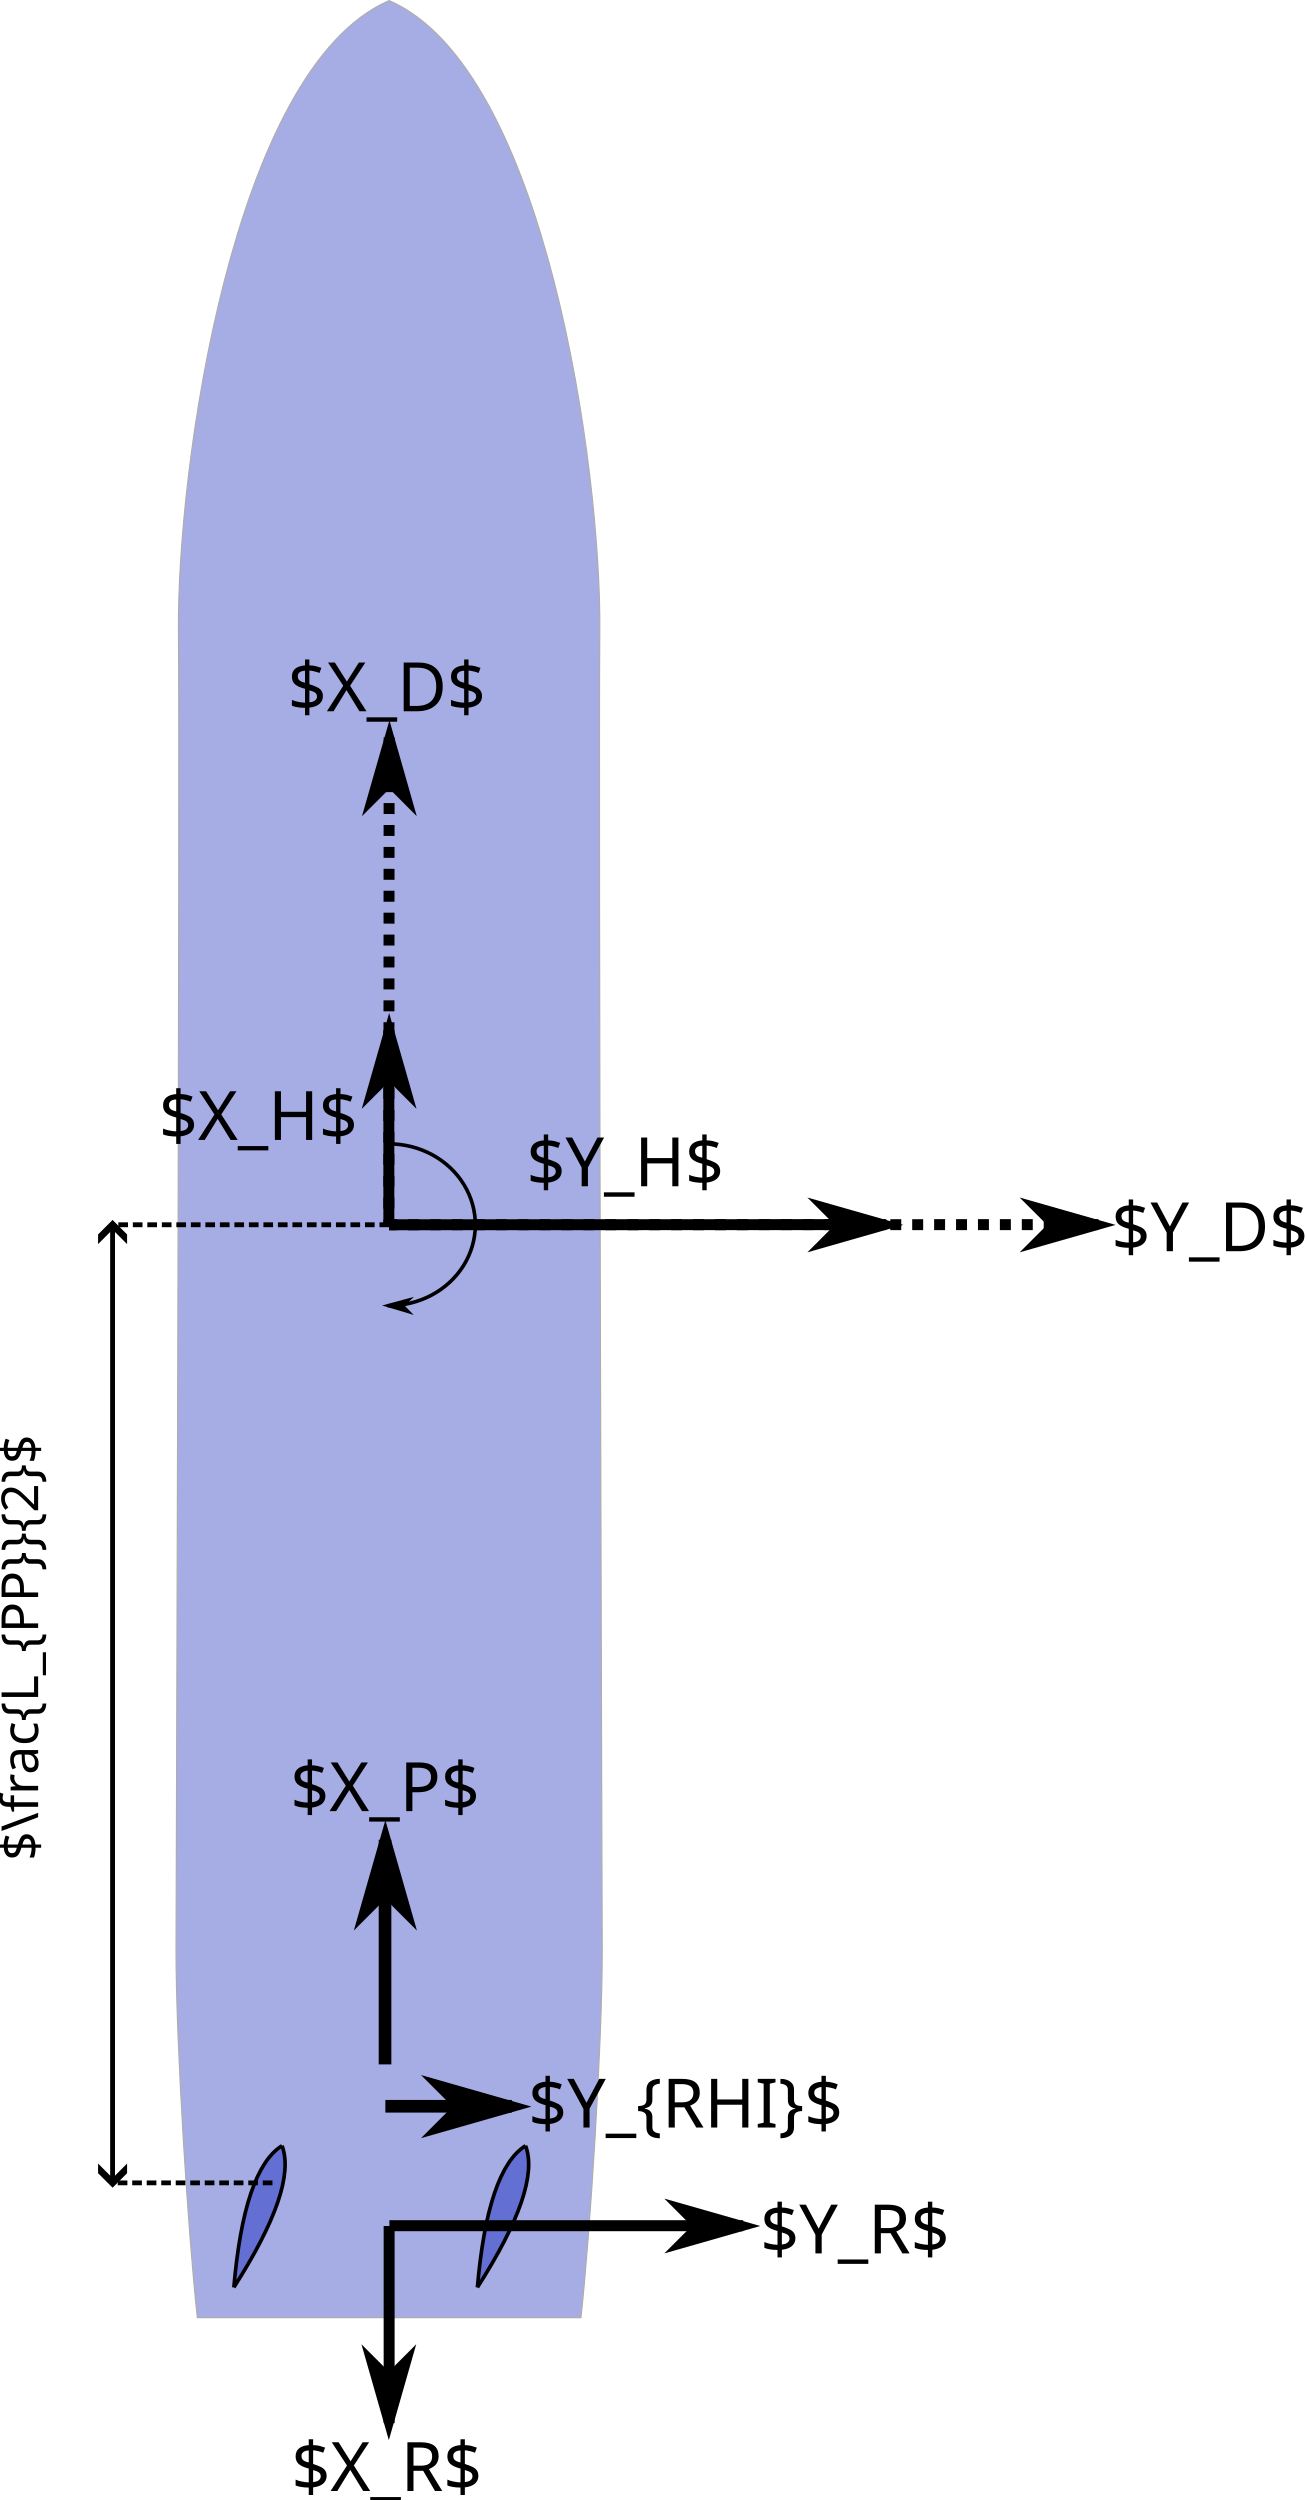
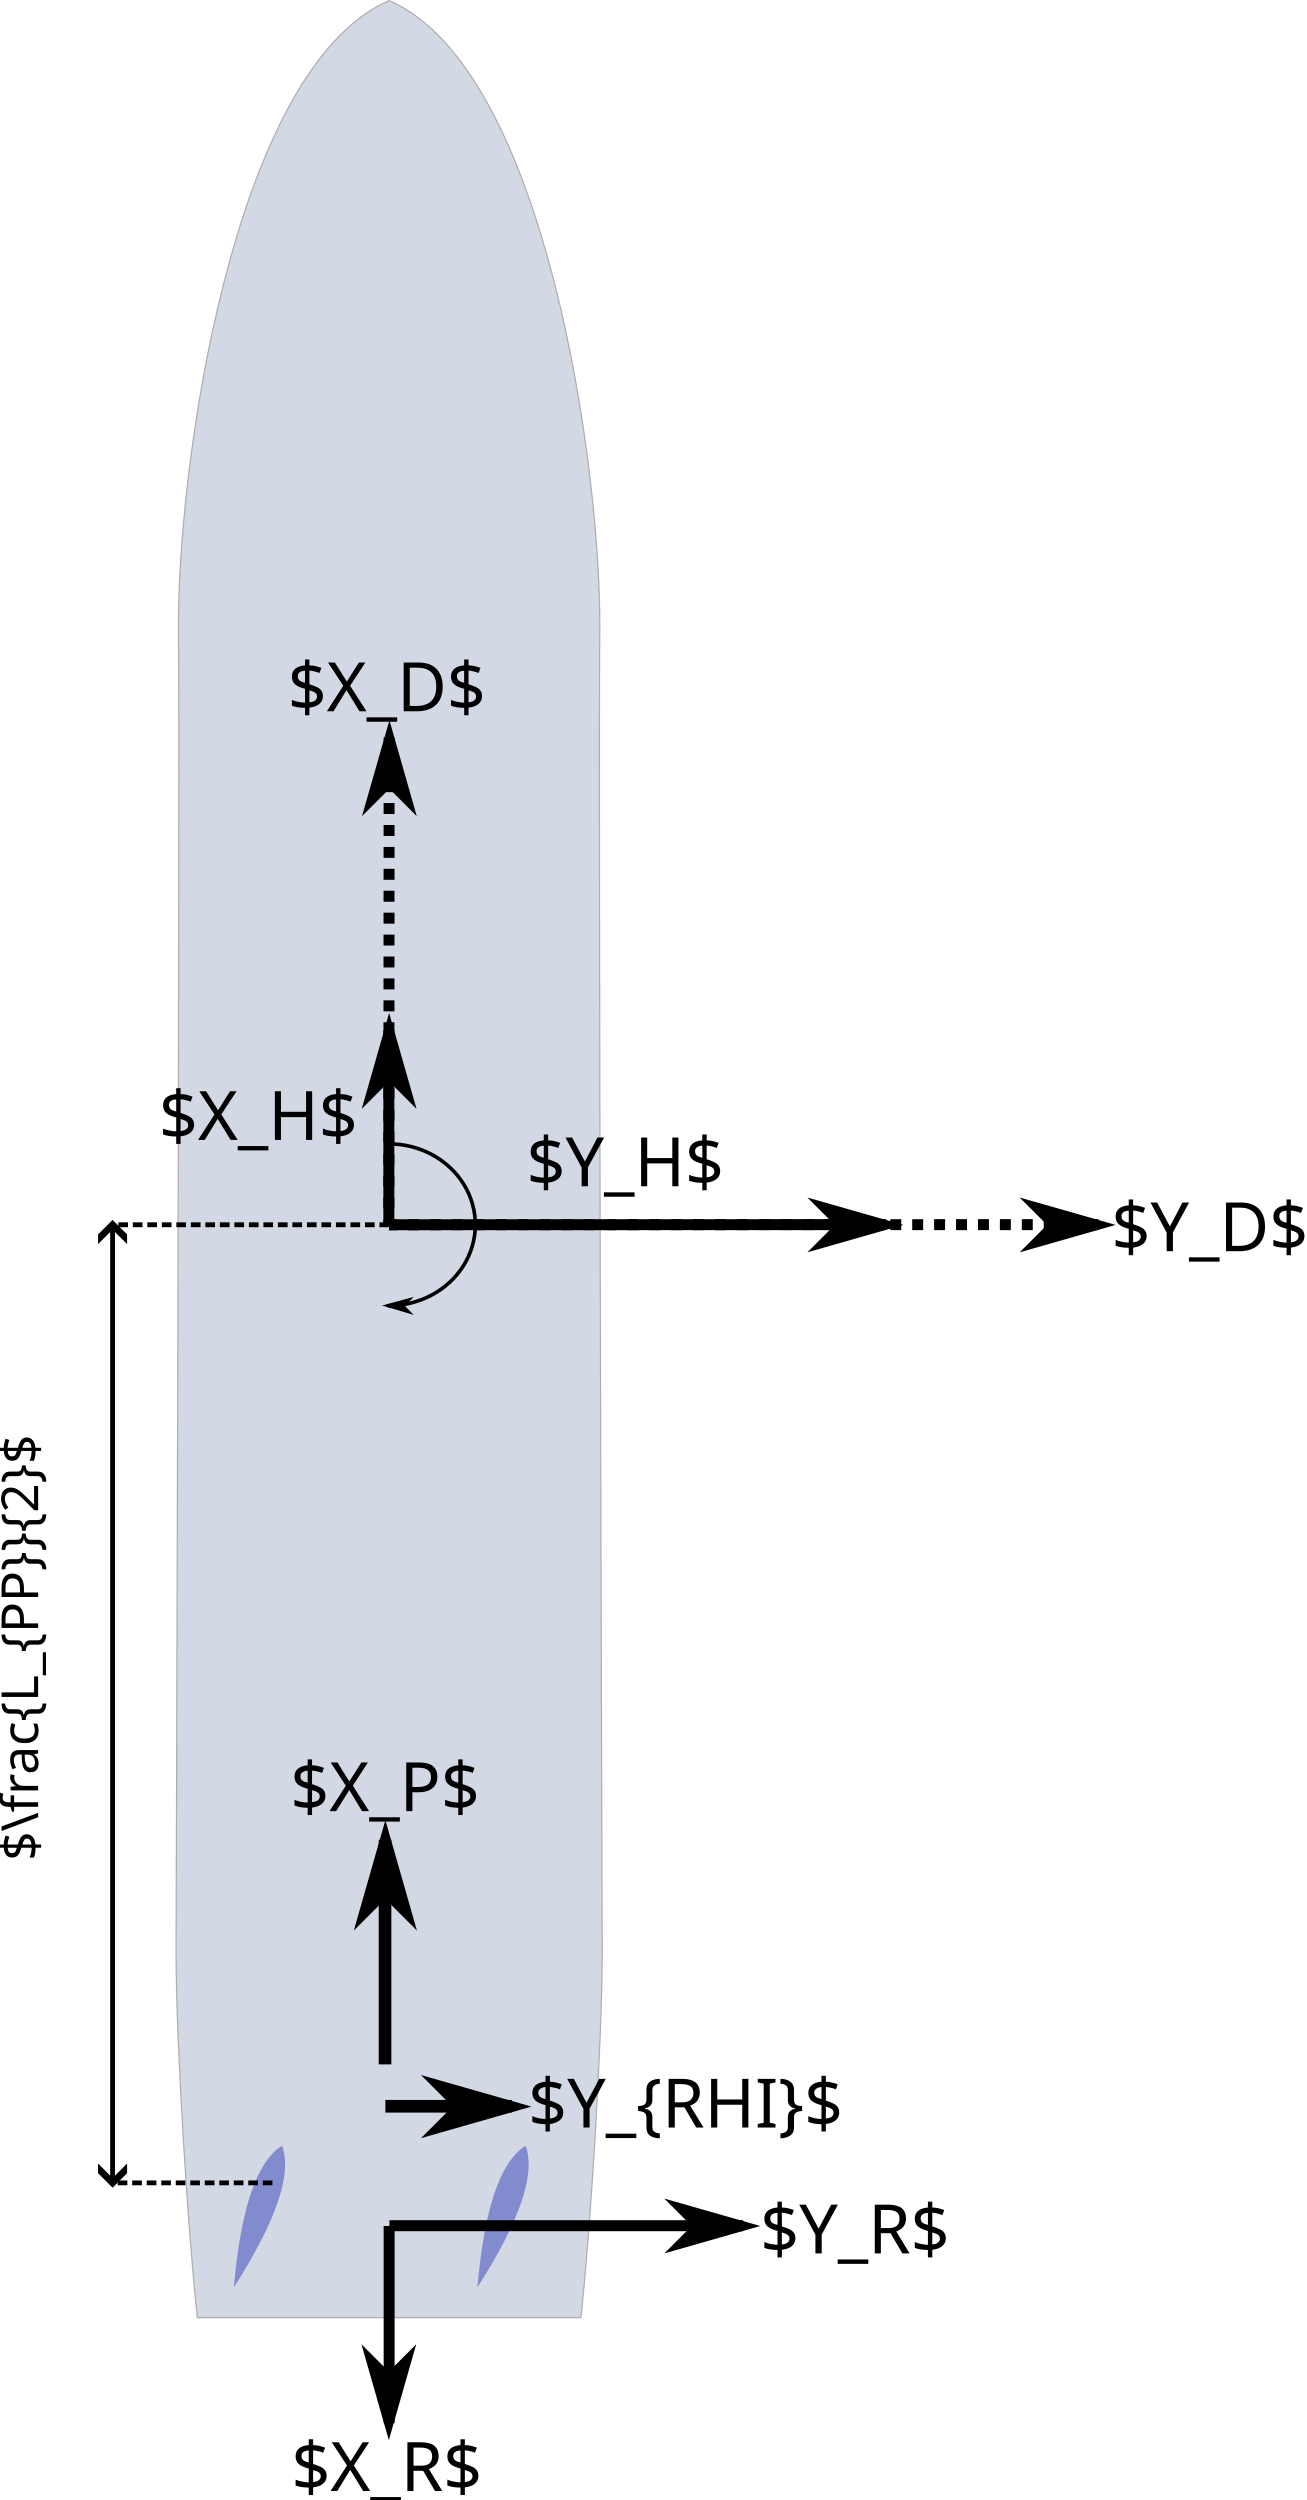
<svg xmlns="http://www.w3.org/2000/svg" width="135.122mm" height="258.485mm" viewBox="0 0 135.122 258.485" version="1.1" id="svg5" xml:space="preserve">
  <defs id="defs2">
    <marker style="overflow:visible" id="marker22589" refX="0" refY="0" orient="auto-start-reverse" markerWidth="5" markerHeight="6" viewBox="0 0 5 6" preserveAspectRatio="xMidYMid">
      <path style="fill:context-stroke;fill-rule:evenodd;stroke:none" d="m 1,0 -3,3 h -2 l 3,-3 -3,-3 h 2 z" id="path22587" />
    </marker>
    <marker style="overflow:visible" id="Arrow4" refX="0" refY="0" orient="auto-start-reverse" markerWidth="5" markerHeight="6" viewBox="0 0 5 6" preserveAspectRatio="xMidYMid">
      <path style="fill:context-stroke;fill-rule:evenodd;stroke:none" d="m 1,0 -3,3 h -2 l 3,-3 -3,-3 h 2 z" id="path1741" />
    </marker>
    <linearGradient id="linearGradient18296">
      <stop style="stop-color:#7781d7;stop-opacity:1;" offset="0" id="stop18294" />
    </linearGradient>
    <rect x="410.356" y="703.464" width="82.898" height="63.095" id="rect2929" />
    <rect x="166.453" y="700.889" width="81.197" height="44.333" id="rect11198" />
    <rect x="122.669" y="504.307" width="65.423" height="73.549" id="rect11068" />
    <rect x="410.356" y="703.464" width="82.898" height="63.095" id="rect3683" />
    <rect x="410.356" y="703.464" width="82.898" height="63.095" id="rect3738" />
    <rect x="410.356" y="703.464" width="82.898" height="63.095" id="rect3762" />
    <rect x="410.356" y="703.464" width="82.898" height="63.095" id="rect6978" />
    <rect x="410.356" y="703.464" width="82.898" height="63.095" id="rect8227" />
    <marker style="overflow:visible" id="Arrow1L" refX="4.696" refY="-0.027" orient="auto-start-reverse" markerWidth="8.75" markerHeight="5" viewBox="0 0 8.75 5" preserveAspectRatio="xMidYMid">
      <path style="fill:context-stroke;fill-rule:evenodd;stroke:none" d="M 0,0 5,-5 -12.5,0 5,5 Z" id="arrow1L" transform="scale(-0.5)" />
    </marker>
    <marker style="overflow:visible" id="Arrow1L-2" refX="4.696" refY="-0.027" orient="auto-start-reverse" markerWidth="8.75" markerHeight="5" viewBox="0 0 8.75 5" preserveAspectRatio="xMidYMid">
      <path style="fill:context-stroke;fill-rule:evenodd;stroke:none" d="M 0,0 5,-5 -12.5,0 5,5 Z" id="arrow1L-3" transform="scale(-0.5)" />
    </marker>
    <marker style="overflow:visible" id="Arrow1L-2-9" refX="4.696" refY="-0.027" orient="auto-start-reverse" markerWidth="8.75" markerHeight="5" viewBox="0 0 8.75 5" preserveAspectRatio="xMidYMid">
      <path style="fill:context-stroke;fill-rule:evenodd;stroke:none" d="M 0,0 5,-5 -12.5,0 5,5 Z" id="arrow1L-3-2" transform="scale(-0.5)" />
    </marker>
  </defs>
  <g id="layer1" style="display:inline" transform="translate(-19.5299,-33.56276)">
    <g id="g555" transform="matrix(1.259099,0,0,1.259099,-69.1755,-27.20953)">
      <a id="a4772" style="fill:#7781d7;fill-opacity:0.652;stroke:#adadad;stroke-opacity:1">
-         <path id="path1055" style="display:inline;fill:#7781d7;fill-opacity:0.652;stroke:#adadad;stroke-width:0.1;stroke-linejoin:round;stroke-opacity:1;paint-order:markers fill stroke" d="m 84.909,208.336 c -0.014,7.599 1.001,23.553 1.75,30.249 h 15.747 15.747 c 0.749,-6.696 1.764,-22.65 1.75,-30.249 0,0 -0.322,-95.214 -0.2,-108.291 0.122,-13.077 -4.373,-46.129 -17.297,-51.729 -12.924,5.599 -17.419,38.652 -17.297,51.729 0.122,13.077 -0.2,108.291 -0.2,108.291 z" />
+         <path id="path1055" style="display:inline;fill:#bbc3d7;fill-opacity:0.651;stroke:#adadad;stroke-width:0.1;stroke-linejoin:round;stroke-opacity:1;paint-order:markers fill stroke" d="m 84.909,208.336 c -0.014,7.599 1.001,23.553 1.75,30.249 h 15.747 15.747 c 0.749,-6.696 1.764,-22.65 1.75,-30.249 0,0 -0.322,-95.214 -0.2,-108.291 0.122,-13.077 -4.373,-46.129 -17.297,-51.729 -12.924,5.599 -17.419,38.652 -17.297,51.729 0.122,13.077 -0.2,108.291 -0.2,108.291 z" />
      </a>
      <g id="g2726" transform="rotate(20,97.86245,269.0933)">
-         <path id="path7777-0" style="display:inline;fill:#404ec7;fill-opacity:0.652;stroke:#000000;stroke-width:0.3;stroke-linejoin:round;stroke-dasharray:none;stroke-opacity:1" d="m 97.398,221.773 c 1.607,1.876 1.66,6.021 0.261,12.286 m -0.261,-12.286 c -1.526,1.942 -1.403,6.085 0.261,12.286" />
+         <path id="path7777-0" style="display:inline;fill:#7881cc;fill-opacity:0.878;stroke:none;stroke-width:0.3;stroke-linejoin:round;stroke-dasharray:none;stroke-opacity:1" d="m 97.398,221.773 c 1.607,1.876 1.66,6.021 0.261,12.286 m -0.261,-12.286 c -1.526,1.942 -1.403,6.085 0.261,12.286" />
      </g>
      <g id="g2726-3" transform="rotate(20,87.86245,212.3805)" style="display:inline">
-         <path id="path7777-0-5" style="display:inline;fill:#404ec7;fill-opacity:0.652;stroke:#000000;stroke-width:0.3;stroke-linejoin:round;stroke-dasharray:none;stroke-opacity:1" d="m 97.398,221.773 c 1.607,1.876 1.66,6.021 0.261,12.286 m -0.261,-12.286 c -1.526,1.942 -1.403,6.085 0.261,12.286" />
+         <path id="path7777-0-5" style="display:inline;fill:#7881cc;fill-opacity:0.878;stroke:none;stroke-width:0.3;stroke-linejoin:round;stroke-dasharray:none;stroke-opacity:1" d="m 97.398,221.773 c 1.607,1.876 1.66,6.021 0.261,12.286 m -0.261,-12.286 c -1.526,1.942 -1.403,6.085 0.261,12.286" />
      </g>
      <path style="display:none;fill:#5a63fe;fill-opacity:1;stroke:#b90303;stroke-width:0.3;stroke-linejoin:round;stroke-dasharray:none;stroke-opacity:1;paint-order:markers fill stroke" d="M 102.406,48.317 V 243.94" id="path5693" />
    </g>
    <g id="global_reference_frame" style="display:none" transform="translate(44.74468,-9.939022)">
      <path style="display:inline;fill:#000000;fill-opacity:0.652;stroke:#000000;stroke-width:0.5;stroke-linejoin:round;stroke-dasharray:none;stroke-opacity:1;marker-start:url(#Arrow1L-2)" d="m 57.661,106.229 v 52.551" id="path238" />
      <path style="display:inline;fill:#000000;fill-opacity:0.652;stroke:#000000;stroke-width:0.5;stroke-linejoin:round;stroke-dasharray:none;stroke-opacity:1;marker-start:url(#Arrow1L-2-9)" d="M 124.42,158.767 H 57.675" id="path238-7" />
    </g>
    <g id="g6104" transform="matrix(1.259099,0,0,1.259099,-69.1755,-27.20953)">
      <path style="display:inline;fill:#94952d;fill-opacity:0.652;stroke:#000000;stroke-width:0.9;stroke-linejoin:round;stroke-dasharray:none;stroke-opacity:1;marker-start:url(#Arrow1L)" d="M 102.406,247.247 V 231.06" id="V" />
      <text xml:space="preserve" style="font-style:normal;font-variant:normal;font-weight:normal;font-stretch:normal;font-size:5.604px;line-height:1.5;font-family:'Baskerville Old Face';-inkscape-font-specification:'Baskerville Old Face, Normal';font-variant-ligatures:normal;font-variant-caps:normal;font-variant-numeric:normal;font-variant-east-asian:normal;display:inline;fill:#000000;fill-opacity:1;stroke:none;stroke-width:0.3;stroke-linejoin:round;stroke-dasharray:none;stroke-opacity:1;paint-order:markers fill stroke" x="94.384" y="252.821" id="text5983">
        <tspan style="font-style:normal;font-variant:normal;font-weight:normal;font-stretch:normal;font-size:5.604px;font-family:'Baskerville Old Face';-inkscape-font-specification:'Baskerville Old Face, Normal';font-variant-ligatures:normal;font-variant-caps:normal;font-variant-numeric:normal;font-variant-east-asian:normal;fill:#000000;fill-opacity:1;stroke:none;stroke-width:0.3" x="94.384" y="252.821" id="tspan6035">$X_R$</tspan>
      </text>
    </g>
    <g id="g6276" transform="matrix(0,1.259099,-1.259099,0,350.7208,134.7478)">
      <path style="display:inline;fill:#94952d;fill-opacity:0.652;stroke:#000000;stroke-width:0.9;stroke-linejoin:round;stroke-dasharray:none;stroke-opacity:1;marker-start:url(#Arrow1L)" d="m 102.406,202.01 v 29.049" id="path6270" />
      <text xml:space="preserve" style="font-style:normal;font-variant:normal;font-weight:normal;font-stretch:normal;font-size:5.604px;line-height:1.5;font-family:'Baskerville Old Face';-inkscape-font-specification:'Baskerville Old Face, Normal';font-variant-ligatures:normal;font-variant-caps:normal;font-variant-numeric:normal;font-variant-east-asian:normal;display:inline;fill:#000000;fill-opacity:1;stroke:none;stroke-width:0.3;stroke-linejoin:round;stroke-dasharray:none;stroke-opacity:1;paint-order:markers fill stroke" x="-200.612" y="104.68" id="text6274" transform="rotate(-90)">
        <tspan style="font-style:normal;font-variant:normal;font-weight:normal;font-stretch:normal;font-size:5.604px;font-family:'Baskerville Old Face';-inkscape-font-specification:'Baskerville Old Face, Normal';font-variant-ligatures:normal;font-variant-caps:normal;font-variant-numeric:normal;font-variant-east-asian:normal;fill:#000000;fill-opacity:1;stroke:none;stroke-width:0.3" x="-200.612" y="104.68" id="tspan6272">$Y_R$</tspan>
      </text>
    </g>
    <g id="g6460" transform="matrix(0,1.450481,-1.450481,0,431.1217,-58.50051)" style="display:none">
      <g id="g6477">
        <path style="display:inline;fill:#94952d;fill-opacity:0.652;stroke:#000000;stroke-width:0.9;stroke-linejoin:round;stroke-dasharray:none;stroke-opacity:1;marker-start:url(#Arrow1L)" d="m 102.406,202.01 v 29.049" id="path6454" />
        <text xml:space="preserve" style="font-size:7.056px;line-height:1.5;font-family:'Baskerville Old Face';-inkscape-font-specification:'Baskerville Old Face, Normal';display:inline;fill:#000000;fill-opacity:1;stroke:none;stroke-width:0.3;stroke-linejoin:round;stroke-dasharray:none;stroke-opacity:1;paint-order:markers fill stroke" x="-200.612" y="104.68" id="text6458" transform="rotate(-90)">
          <tspan style="fill:#000000;fill-opacity:1;stroke:none;stroke-width:0.3" x="-200.612" y="104.68" id="tspan6456">$Y_R$</tspan>
        </text>
      </g>
      <g id="g6468" style="display:inline" transform="rotate(-90,102.43,231.0596)">
        <path style="display:inline;fill:#94952d;fill-opacity:0.652;stroke:#000000;stroke-width:0.9;stroke-linejoin:round;stroke-dasharray:none;stroke-opacity:1;marker-start:url(#Arrow1L)" d="m 102.406,215.044 v 16.015" id="path6462" />
        <text xml:space="preserve" style="font-size:7.056px;line-height:1.5;font-family:'Baskerville Old Face';-inkscape-font-specification:'Baskerville Old Face, Normal';display:inline;fill:#000000;fill-opacity:1;stroke:none;stroke-width:0.3;stroke-linejoin:round;stroke-dasharray:none;stroke-opacity:1;paint-order:markers fill stroke" x="92.36" y="210.716" id="text6466">
          <tspan style="fill:#000000;fill-opacity:1;stroke:none;stroke-width:0.3" x="92.36" y="210.716" id="tspan6464">$X_R$</tspan>
        </text>
      </g>
    </g>
    <g id="g6568" transform="matrix(0,1.259099,-1.259099,0,350.6905,31.25694)">
      <g id="g6558">
        <path style="display:inline;fill:#94952d;fill-opacity:0.652;stroke:#000000;stroke-width:0.9;stroke-linejoin:round;stroke-dasharray:0.9, 0.9;stroke-dashoffset:0;stroke-opacity:1;marker-start:url(#Arrow1L)" d="m 102.393,172.806 0.013,58.254" id="path6552" />
        <text xml:space="preserve" style="font-style:normal;font-variant:normal;font-weight:normal;font-stretch:normal;font-size:5.604px;line-height:1.5;font-family:'Baskerville Old Face';-inkscape-font-specification:'Baskerville Old Face, Normal';font-variant-ligatures:normal;font-variant-caps:normal;font-variant-numeric:normal;font-variant-east-asian:normal;display:inline;fill:#000000;fill-opacity:1;stroke:none;stroke-width:0.3;stroke-linejoin:round;stroke-dasharray:none;stroke-opacity:1;paint-order:markers fill stroke" x="-171.745" y="104.582" id="text6556" transform="rotate(-90)">
          <tspan style="font-style:normal;font-variant:normal;font-weight:normal;font-stretch:normal;font-size:5.604px;font-family:'Baskerville Old Face';-inkscape-font-specification:'Baskerville Old Face, Normal';font-variant-ligatures:normal;font-variant-caps:normal;font-variant-numeric:normal;font-variant-east-asian:normal;fill:#000000;fill-opacity:1;stroke:none;stroke-width:0.3" x="-171.745" y="104.582" id="tspan6554">$Y_D$</tspan>
        </text>
      </g>
      <g id="g6566" style="display:inline" transform="rotate(-90,102.43,231.0596)">
        <path style="display:inline;fill:#7781d7;fill-opacity:1;fill-rule:evenodd;stroke:#000000;stroke-width:0.9;stroke-linejoin:round;stroke-dasharray:0.9, 0.9;stroke-dashoffset:0;stroke-opacity:1;marker-start:url(#Arrow1L)" d="m 102.43,191.007 -0.024,40.052" id="path6560" />
        <text xml:space="preserve" style="font-style:normal;font-variant:normal;font-weight:normal;font-stretch:normal;font-size:5.604px;line-height:1.5;font-family:'Baskerville Old Face';-inkscape-font-specification:'Baskerville Old Face, Normal';font-variant-ligatures:normal;font-variant-caps:normal;font-variant-numeric:normal;font-variant-east-asian:normal;display:inline;fill:#000000;fill-opacity:1;stroke:none;stroke-width:0.3;stroke-linejoin:round;stroke-dasharray:none;stroke-opacity:1;paint-order:markers fill stroke" x="94.103" y="188.87" id="text6564">
          <tspan style="font-style:normal;font-variant:normal;font-weight:normal;font-stretch:normal;font-size:5.604px;font-family:'Baskerville Old Face';-inkscape-font-specification:'Baskerville Old Face, Normal';font-variant-ligatures:normal;font-variant-caps:normal;font-variant-numeric:normal;font-variant-east-asian:normal;fill:#000000;fill-opacity:1;stroke:none;stroke-width:0.3" x="94.103" y="188.87" id="tspan6570">$X_D$</tspan>
        </text>
      </g>
    </g>
    <g id="g6495" transform="matrix(0,1.259099,-1.259099,0,350.6905,31.25694)" style="display:inline">
      <g id="g6485">
        <path style="display:inline;fill:#94952d;fill-opacity:0.652;stroke:#000000;stroke-width:0.9;stroke-linejoin:round;stroke-dasharray:none;stroke-opacity:1;marker-start:url(#Arrow1L)" d="m 102.393,190.239 0.013,40.82" id="path6479" />
        <text xml:space="preserve" style="font-style:normal;font-variant:normal;font-weight:normal;font-stretch:normal;font-size:5.604px;line-height:1.5;font-family:'Baskerville Old Face';-inkscape-font-specification:'Baskerville Old Face, Normal';font-variant-ligatures:normal;font-variant-caps:normal;font-variant-numeric:normal;font-variant-east-asian:normal;display:inline;fill:#000000;fill-opacity:1;stroke:none;stroke-width:0.3;stroke-linejoin:round;stroke-dasharray:none;stroke-opacity:1;paint-order:markers fill stroke" x="-219.783" y="99.239" id="text6483" transform="rotate(-90)">
          <tspan style="font-style:normal;font-variant:normal;font-weight:normal;font-stretch:normal;font-size:5.604px;font-family:'Baskerville Old Face';-inkscape-font-specification:'Baskerville Old Face, Normal';font-variant-ligatures:normal;font-variant-caps:normal;font-variant-numeric:normal;font-variant-east-asian:normal;fill:#000000;fill-opacity:1;stroke:none;stroke-width:0.3" x="-219.783" y="99.239" id="tspan6481">$Y_H$</tspan>
        </text>
      </g>
      <g id="g6493" style="display:inline" transform="rotate(-90,102.43,231.0596)">
        <path style="display:inline;fill:#94952d;fill-opacity:0.652;stroke:#000000;stroke-width:0.9;stroke-linejoin:round;stroke-dasharray:none;stroke-opacity:1;marker-start:url(#Arrow1L)" d="m 102.406,215.044 v 16.015" id="path6487" />
        <text xml:space="preserve" style="font-style:normal;font-variant:normal;font-weight:normal;font-stretch:normal;font-size:5.604px;line-height:1.5;font-family:'Baskerville Old Face';-inkscape-font-specification:'Baskerville Old Face, Normal';font-variant-ligatures:normal;font-variant-caps:normal;font-variant-numeric:normal;font-variant-east-asian:normal;display:inline;fill:#000000;fill-opacity:1;stroke:none;stroke-width:0.3;stroke-linejoin:round;stroke-dasharray:none;stroke-opacity:1;paint-order:markers fill stroke" x="83.522" y="224.071" id="text6491">
          <tspan style="font-style:normal;font-variant:normal;font-weight:normal;font-stretch:normal;font-size:5.604px;font-family:'Baskerville Old Face';-inkscape-font-specification:'Baskerville Old Face, Normal';font-variant-ligatures:normal;font-variant-caps:normal;font-variant-numeric:normal;font-variant-east-asian:normal;fill:#000000;fill-opacity:1;stroke:none;stroke-width:0.3" x="83.522" y="224.071" id="tspan6489">$X_H$</tspan>
        </text>
      </g>
    </g>
    <g id="g19530" transform="matrix(0,1.450481,-1.450481,0,394.5224,98.43717)" style="display:inline">
      <g id="g19528" style="display:inline" transform="rotate(-90,102.43,231.0596)">
        <path style="display:inline;fill:#922d95;fill-opacity:0.652;stroke:#000000;stroke-width:0.9;stroke-linejoin:round;stroke-dasharray:none;stroke-opacity:1;marker-start:url(#Arrow1L)" d="m 102.406,215.044 v 16.015" id="path19522" />
        <text xml:space="preserve" style="font-style:normal;font-variant:normal;font-weight:normal;font-stretch:normal;font-size:4.864px;line-height:1.5;font-family:'Baskerville Old Face';-inkscape-font-specification:'Baskerville Old Face, Normal';font-variant-ligatures:normal;font-variant-caps:normal;font-variant-numeric:normal;font-variant-east-asian:normal;display:inline;fill:#000000;fill-opacity:1;stroke:none;stroke-width:0.3;stroke-linejoin:round;stroke-dasharray:none;stroke-opacity:1;paint-order:markers fill stroke" x="95.656" y="213.005" id="text19526">
          <tspan style="font-style:normal;font-variant:normal;font-weight:normal;font-stretch:normal;font-size:4.864px;font-family:'Baskerville Old Face';-inkscape-font-specification:'Baskerville Old Face, Normal';font-variant-ligatures:normal;font-variant-caps:normal;font-variant-numeric:normal;font-variant-east-asian:normal;fill:#000000;fill-opacity:1;stroke:none;stroke-width:0.3" x="95.656" y="213.005" id="tspan19524">$X_P$</tspan>
        </text>
      </g>
    </g>
    <path style="fill:#922d95;fill-opacity:0.652;fill-rule:evenodd;stroke:#000000;stroke-width:0.5;stroke-linejoin:round;stroke-dasharray:1, 0.5;stroke-dashoffset:0;stroke-opacity:1;paint-order:markers fill stroke" d="M 47.7,259.259 H 31.17" id="path21354" />
    <path style="display:inline;fill:#922d95;fill-opacity:0.652;fill-rule:evenodd;stroke:#000000;stroke-width:0.5;stroke-linejoin:round;stroke-dasharray:1, 0.5;stroke-dashoffset:0;stroke-opacity:1;paint-order:markers fill stroke" d="M 59.764,160.196 H 31.17" id="path21354-0" />
    <path style="fill:#922d95;fill-opacity:0.652;fill-rule:evenodd;stroke:#000000;stroke-width:0.5;stroke-linejoin:round;stroke-dasharray:none;stroke-dashoffset:0;stroke-opacity:1;marker-start:url(#Arrow4);marker-end:url(#marker22589);paint-order:markers fill stroke" d="M 31.17,259.259 V 160.196" id="path22218" />
    <text xml:space="preserve" style="font-style:normal;font-variant:normal;font-weight:normal;font-stretch:normal;font-size:5.292px;line-height:1.5;font-family:'Baskerville Old Face';-inkscape-font-specification:'Baskerville Old Face, Normal';font-variant-ligatures:normal;font-variant-caps:normal;font-variant-numeric:normal;font-variant-east-asian:normal;display:inline;fill:#000000;fill-opacity:1;stroke:none;stroke-width:0.435;stroke-linejoin:round;stroke-dasharray:none;stroke-opacity:1;paint-order:markers fill stroke" x="-225.95" y="23.473" id="text19526-7" transform="rotate(-90)">
      <tspan style="font-style:normal;font-variant:normal;font-weight:normal;font-stretch:normal;font-size:5.292px;font-family:'Baskerville Old Face';-inkscape-font-specification:'Baskerville Old Face, Normal';font-variant-ligatures:normal;font-variant-caps:normal;font-variant-numeric:normal;font-variant-east-asian:normal;fill:#000000;fill-opacity:1;stroke:none;stroke-width:0.435" x="-225.95" y="23.473" id="tspan22836">$\frac{L_{PP}}{2}$</tspan>
    </text>
    <path style="fill:none;fill-opacity:0.652;fill-rule:evenodd;stroke:#000000;stroke-width:0.375;stroke-linejoin:round;stroke-dasharray:none;stroke-dashoffset:0;stroke-opacity:1;marker-end:url(#Arrow1L-2-9);paint-order:markers fill stroke" id="path27737" d="m 59.734,151.83 a 8.944,8.366 0 0 1 7.765,4.215 8.944,8.366 0 0 1 -0.059,8.397 8.944,8.366 0 0 1 -7.823,4.119" />
    <text xml:space="preserve" style="font-style:normal;font-variant:normal;font-weight:normal;font-stretch:normal;font-size:7.056px;line-height:1.5;font-family:'Baskerville Old Face';-inkscape-font-specification:'Baskerville Old Face, Normal';font-variant-ligatures:normal;font-variant-caps:normal;font-variant-numeric:normal;font-variant-east-asian:normal;display:none;fill:#000000;fill-opacity:1;stroke:none;stroke-width:0.378;stroke-linejoin:round;stroke-dasharray:none;stroke-opacity:1;paint-order:markers fill stroke" x="68.439" y="172.246" id="text6491-2">
      <tspan style="font-style:normal;font-variant:normal;font-weight:normal;font-stretch:normal;font-size:7.056px;font-family:'Baskerville Old Face';-inkscape-font-specification:'Baskerville Old Face, Normal';font-variant-ligatures:normal;font-variant-caps:normal;font-variant-numeric:normal;font-variant-east-asian:normal;fill:#000000;fill-opacity:1;stroke:none;stroke-width:0.378" x="68.439" y="172.246" id="tspan6489-0">$N_D,N_H,</tspan>
      <tspan style="font-style:normal;font-variant:normal;font-weight:normal;font-stretch:normal;font-size:7.056px;font-family:'Baskerville Old Face';-inkscape-font-specification:'Baskerville Old Face, Normal';font-variant-ligatures:normal;font-variant-caps:normal;font-variant-numeric:normal;font-variant-east-asian:normal;fill:#000000;fill-opacity:1;stroke:none;stroke-width:0.378" x="68.439" y="182.829" id="tspan30353">N_R,N_{RHI}$</tspan>
    </text>
    <g id="g28397" transform="matrix(0,1.450481,-1.450481,0,394.5224,102.7991)" style="display:inline">
      <g id="g28387">
        <path style="display:inline;fill:#94952d;fill-opacity:0.652;stroke:#000000;stroke-width:0.9;stroke-linejoin:round;stroke-dasharray:none;stroke-opacity:1;marker-start:url(#Arrow1L)" d="m 102.406,222.045 v 9.015" id="path28381" />
        <text xml:space="preserve" style="font-style:normal;font-variant:normal;font-weight:normal;font-stretch:normal;font-size:4.864px;line-height:1.5;font-family:'Baskerville Old Face';-inkscape-font-specification:'Baskerville Old Face, Normal';font-variant-ligatures:normal;font-variant-caps:normal;font-variant-numeric:normal;font-variant-east-asian:normal;display:inline;fill:#000000;fill-opacity:1;stroke:none;stroke-width:0.3;stroke-linejoin:round;stroke-dasharray:none;stroke-opacity:1;paint-order:markers fill stroke" x="-220.879" y="103.922" id="text28385" transform="rotate(-90)">
          <tspan style="font-style:normal;font-variant:normal;font-weight:normal;font-stretch:normal;font-size:4.864px;font-family:'Baskerville Old Face';-inkscape-font-specification:'Baskerville Old Face, Normal';font-variant-ligatures:normal;font-variant-caps:normal;font-variant-numeric:normal;font-variant-east-asian:normal;fill:#000000;fill-opacity:1;stroke:none;stroke-width:0.3" x="-220.879" y="103.922" id="tspan28383">$Y_{RHI}$</tspan>
        </text>
      </g>
    </g>
+     <g id="g18" transform="matrix(0.3,0,0,0.3,265.9323,136.3133)" style="display:inline" />
  </g>
</svg>
